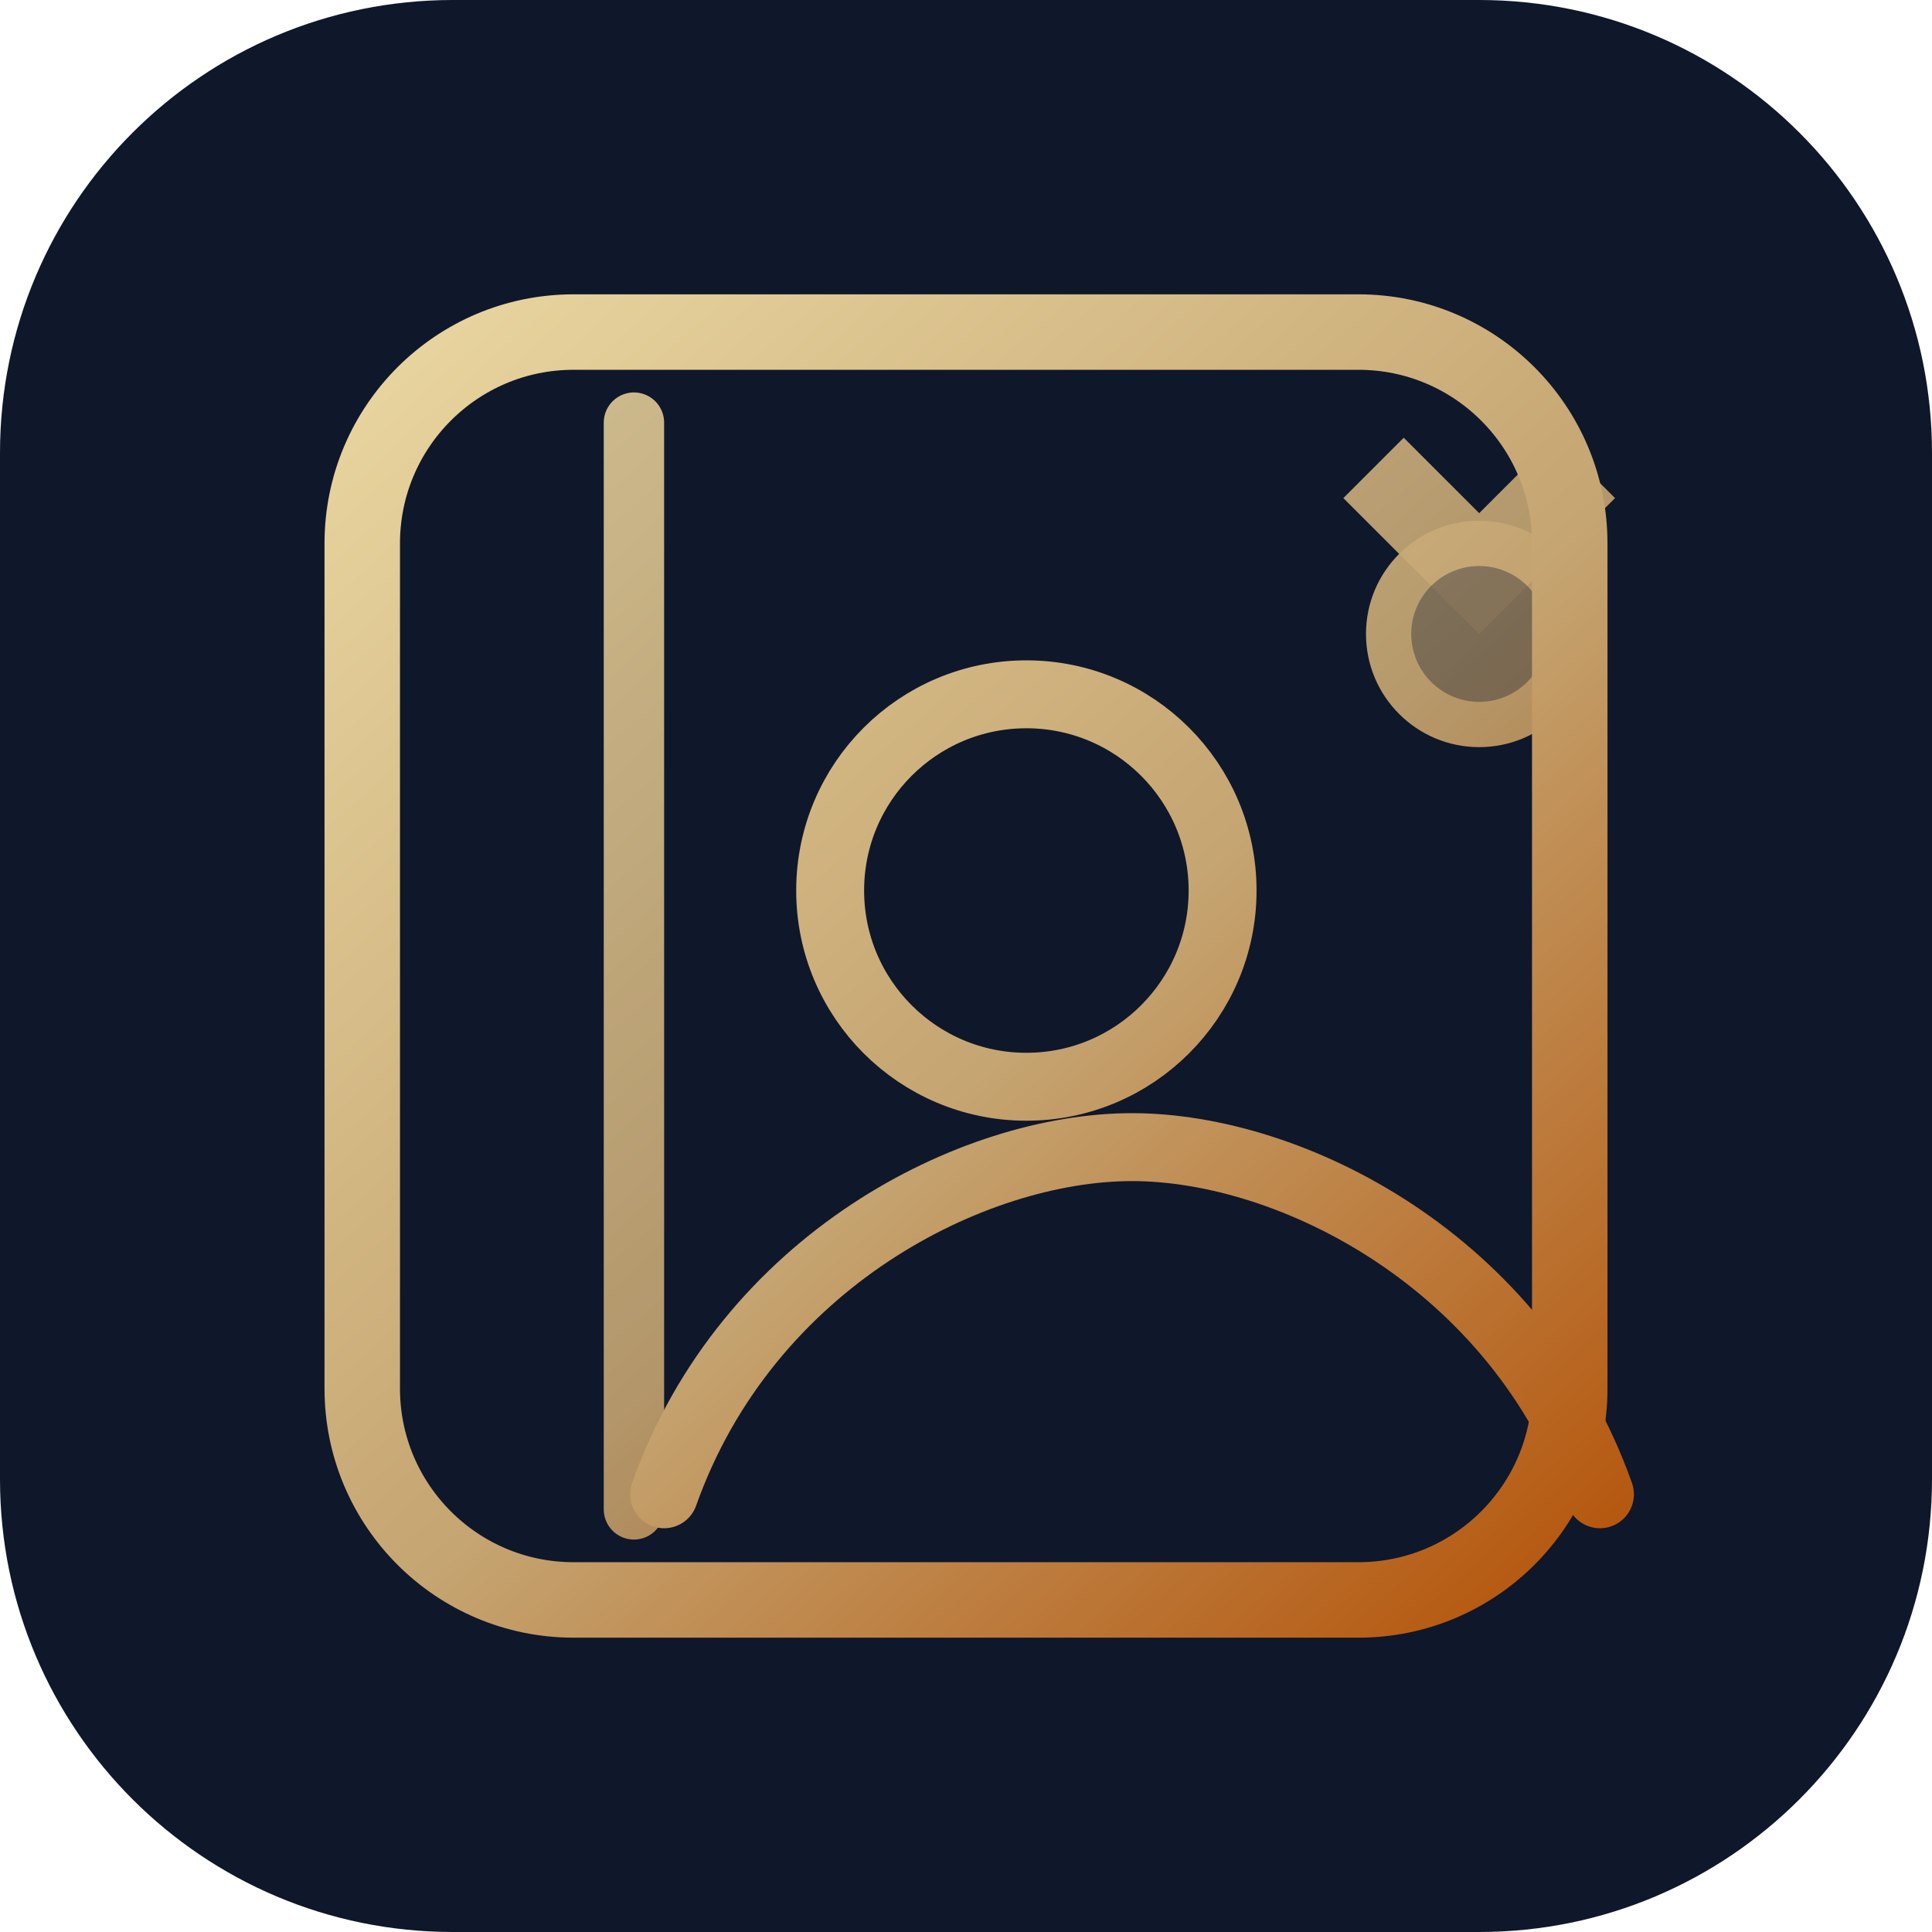
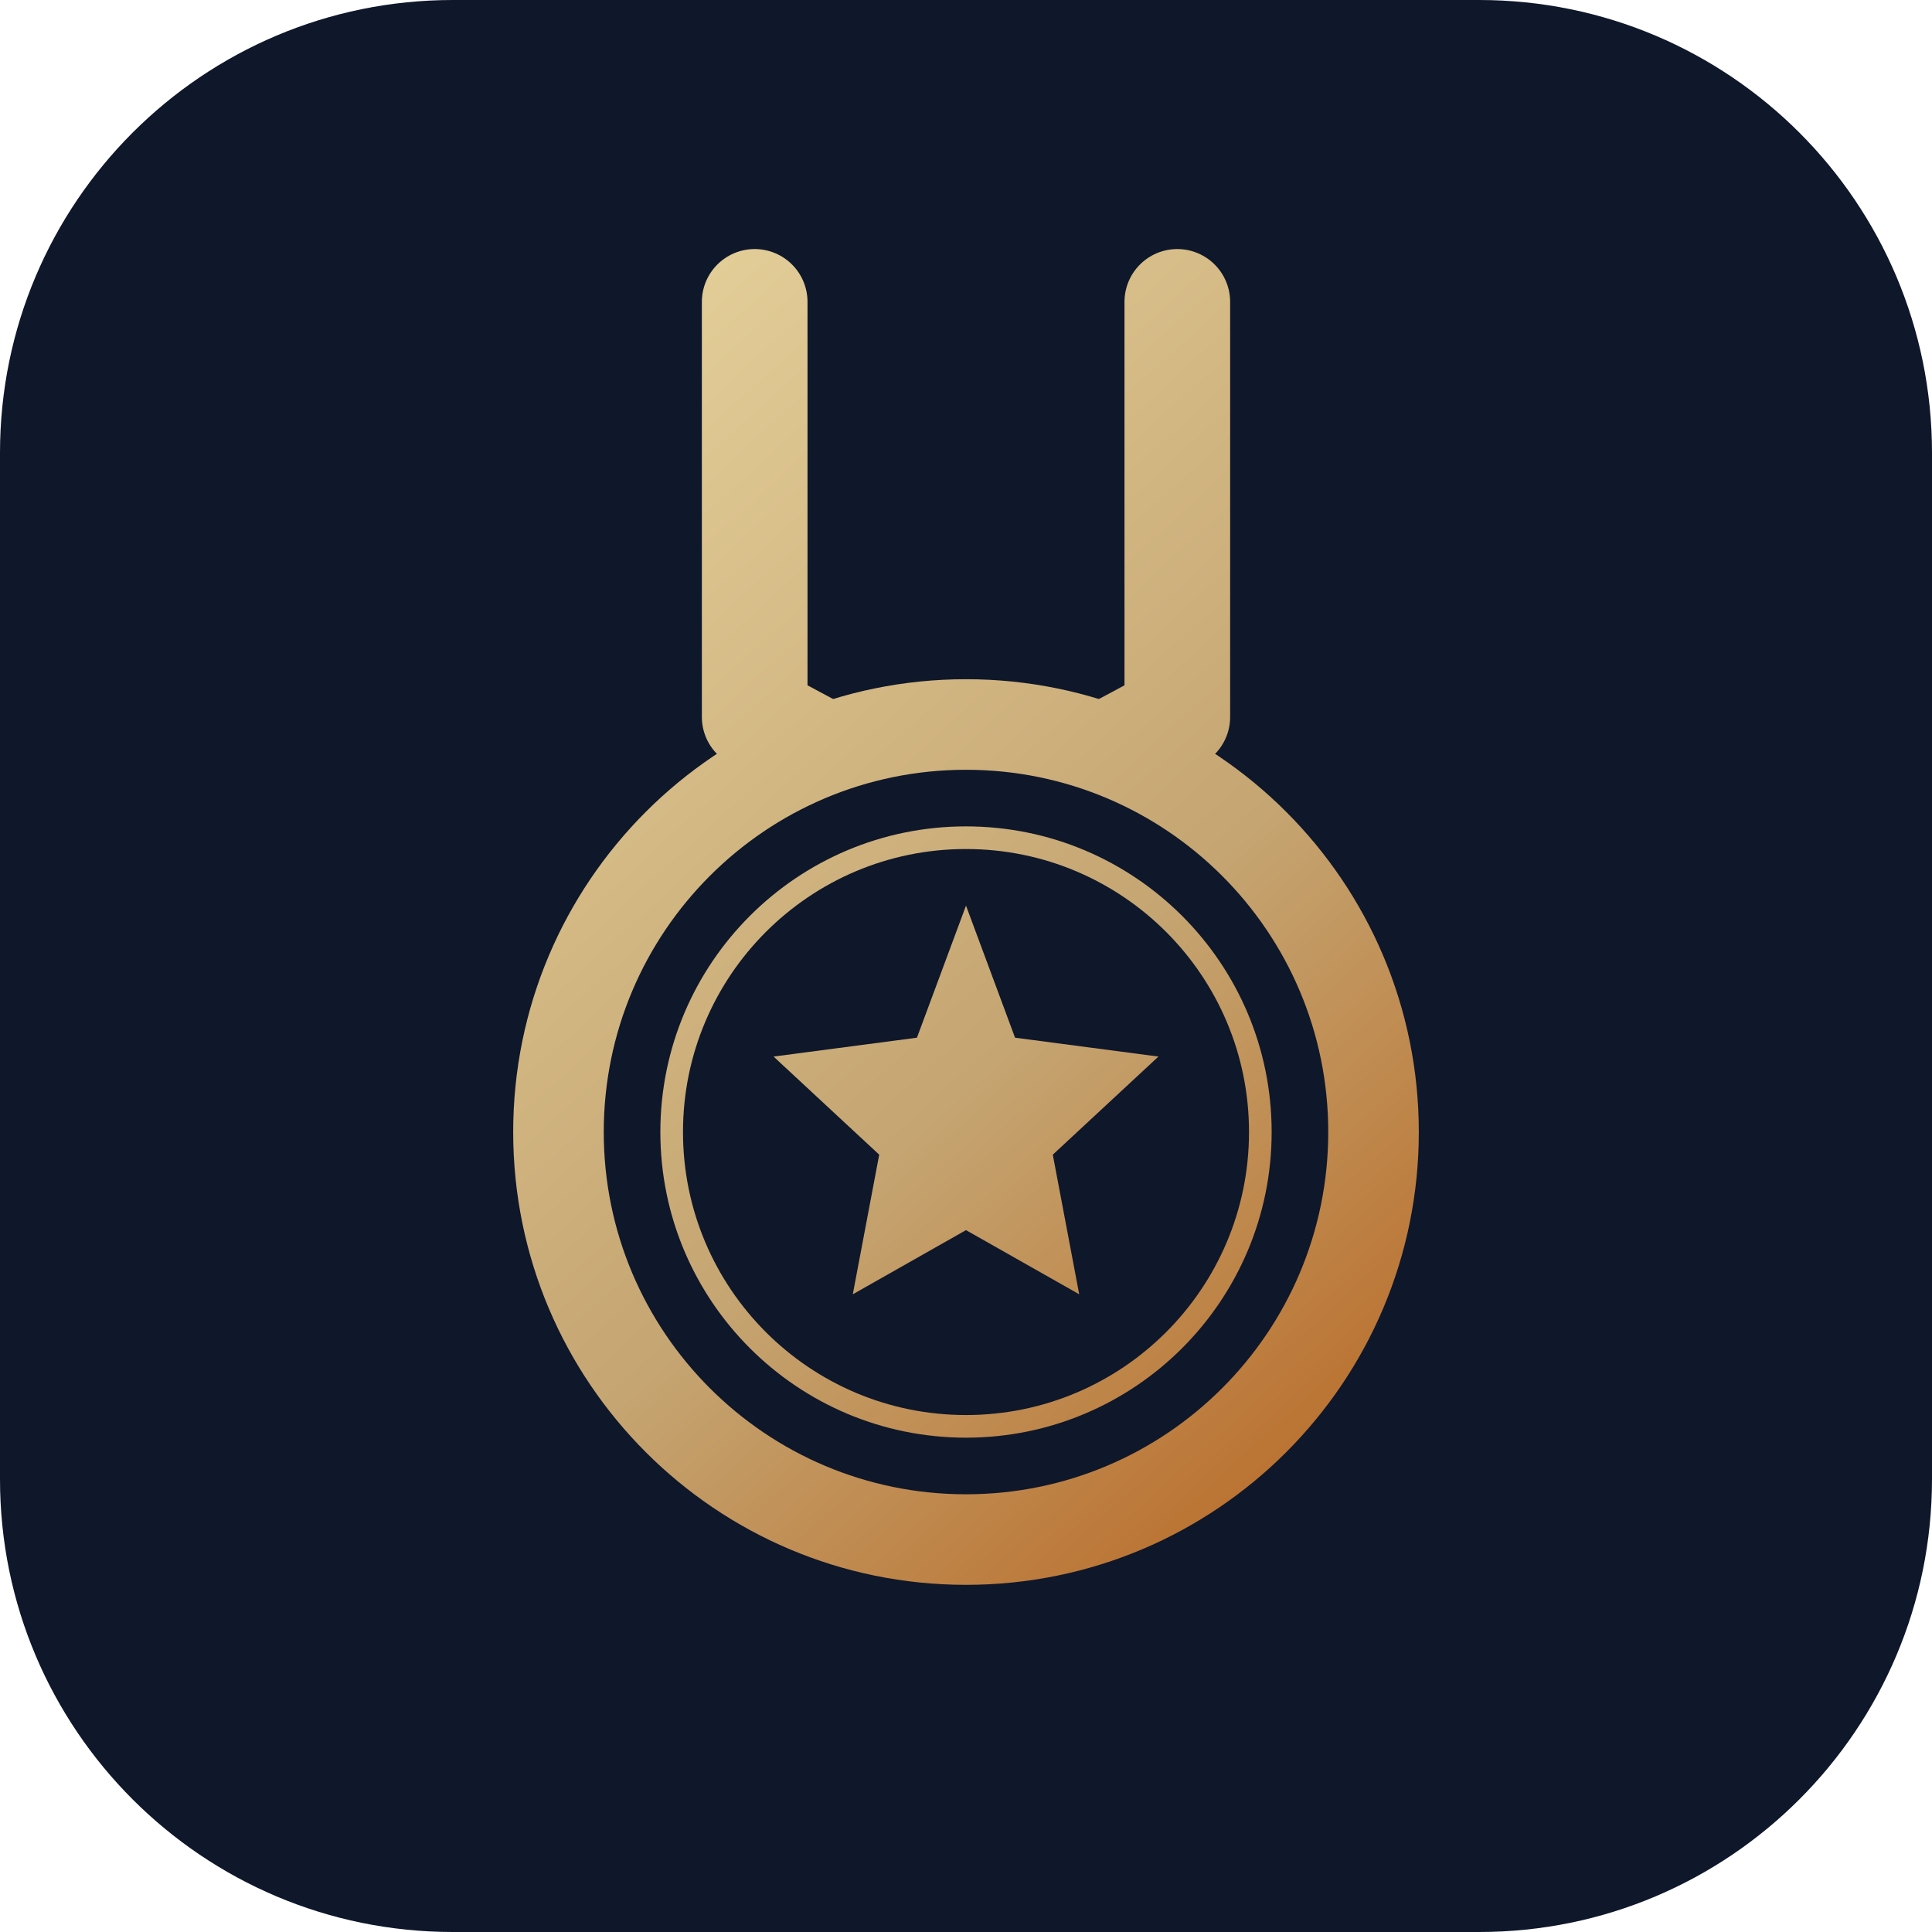
<svg xmlns="http://www.w3.org/2000/svg" width="512" height="512" viewBox="0 0 512 512" fill="none">
  <defs>
    <linearGradient id="clientGold" x1="96" y1="80" x2="416" y2="432" gradientUnits="userSpaceOnUse">
      <stop offset="0%" stop-color="#EAD7A1" />
      <stop offset="55%" stop-color="#C5A572" />
      <stop offset="100%" stop-color="#B45309" />
    </linearGradient>
  </defs>
  <rect width="512" height="512" rx="120" fill="#0F172A" />
-   <path d="M372 116l20 20 20-20 16 16-36 36-36-36 16-16Z" fill="url(#clientGold)" opacity="0.9" />
-   <circle cx="392" cy="168" r="30" fill="url(#clientGold)" opacity="0.92" />
-   <circle cx="392" cy="168" r="18" fill="#0F172A" opacity="0.35" />
-   <rect x="96" y="88" width="320" height="336" rx="56" stroke="url(#clientGold)" stroke-width="20" />
-   <path d="M168 112V400" stroke="url(#clientGold)" stroke-width="16" stroke-linecap="round" opacity="0.9" />
-   <circle cx="272" cy="236" r="52" stroke="url(#clientGold)" stroke-width="18" />
-   <path d="M176 396c22-62 82-92 124-92s102 30 124 92" stroke="url(#clientGold)" stroke-width="18" stroke-linecap="round" stroke-linejoin="round" />
+   <path d="M200 80 L200 190 L256 220 L312 190 L312 80" stroke="url(#clientGold)" stroke-width="28" fill="none" stroke-linejoin="round" stroke-linecap="round" />
+   <circle cx="256" cy="300" r="120" fill="url(#clientGold)" />
+   <circle cx="256" cy="300" r="96" fill="#0F172A" />
+   <circle cx="256" cy="300" r="78" stroke="url(#clientGold)" stroke-width="6" fill="none" />
+   <path d="M256 240 L269 275 L307 280 L279 306 L286 343 L256 326 L226 343 L233 306 L205 280 L243 275 Z" fill="url(#clientGold)" />
</svg>
